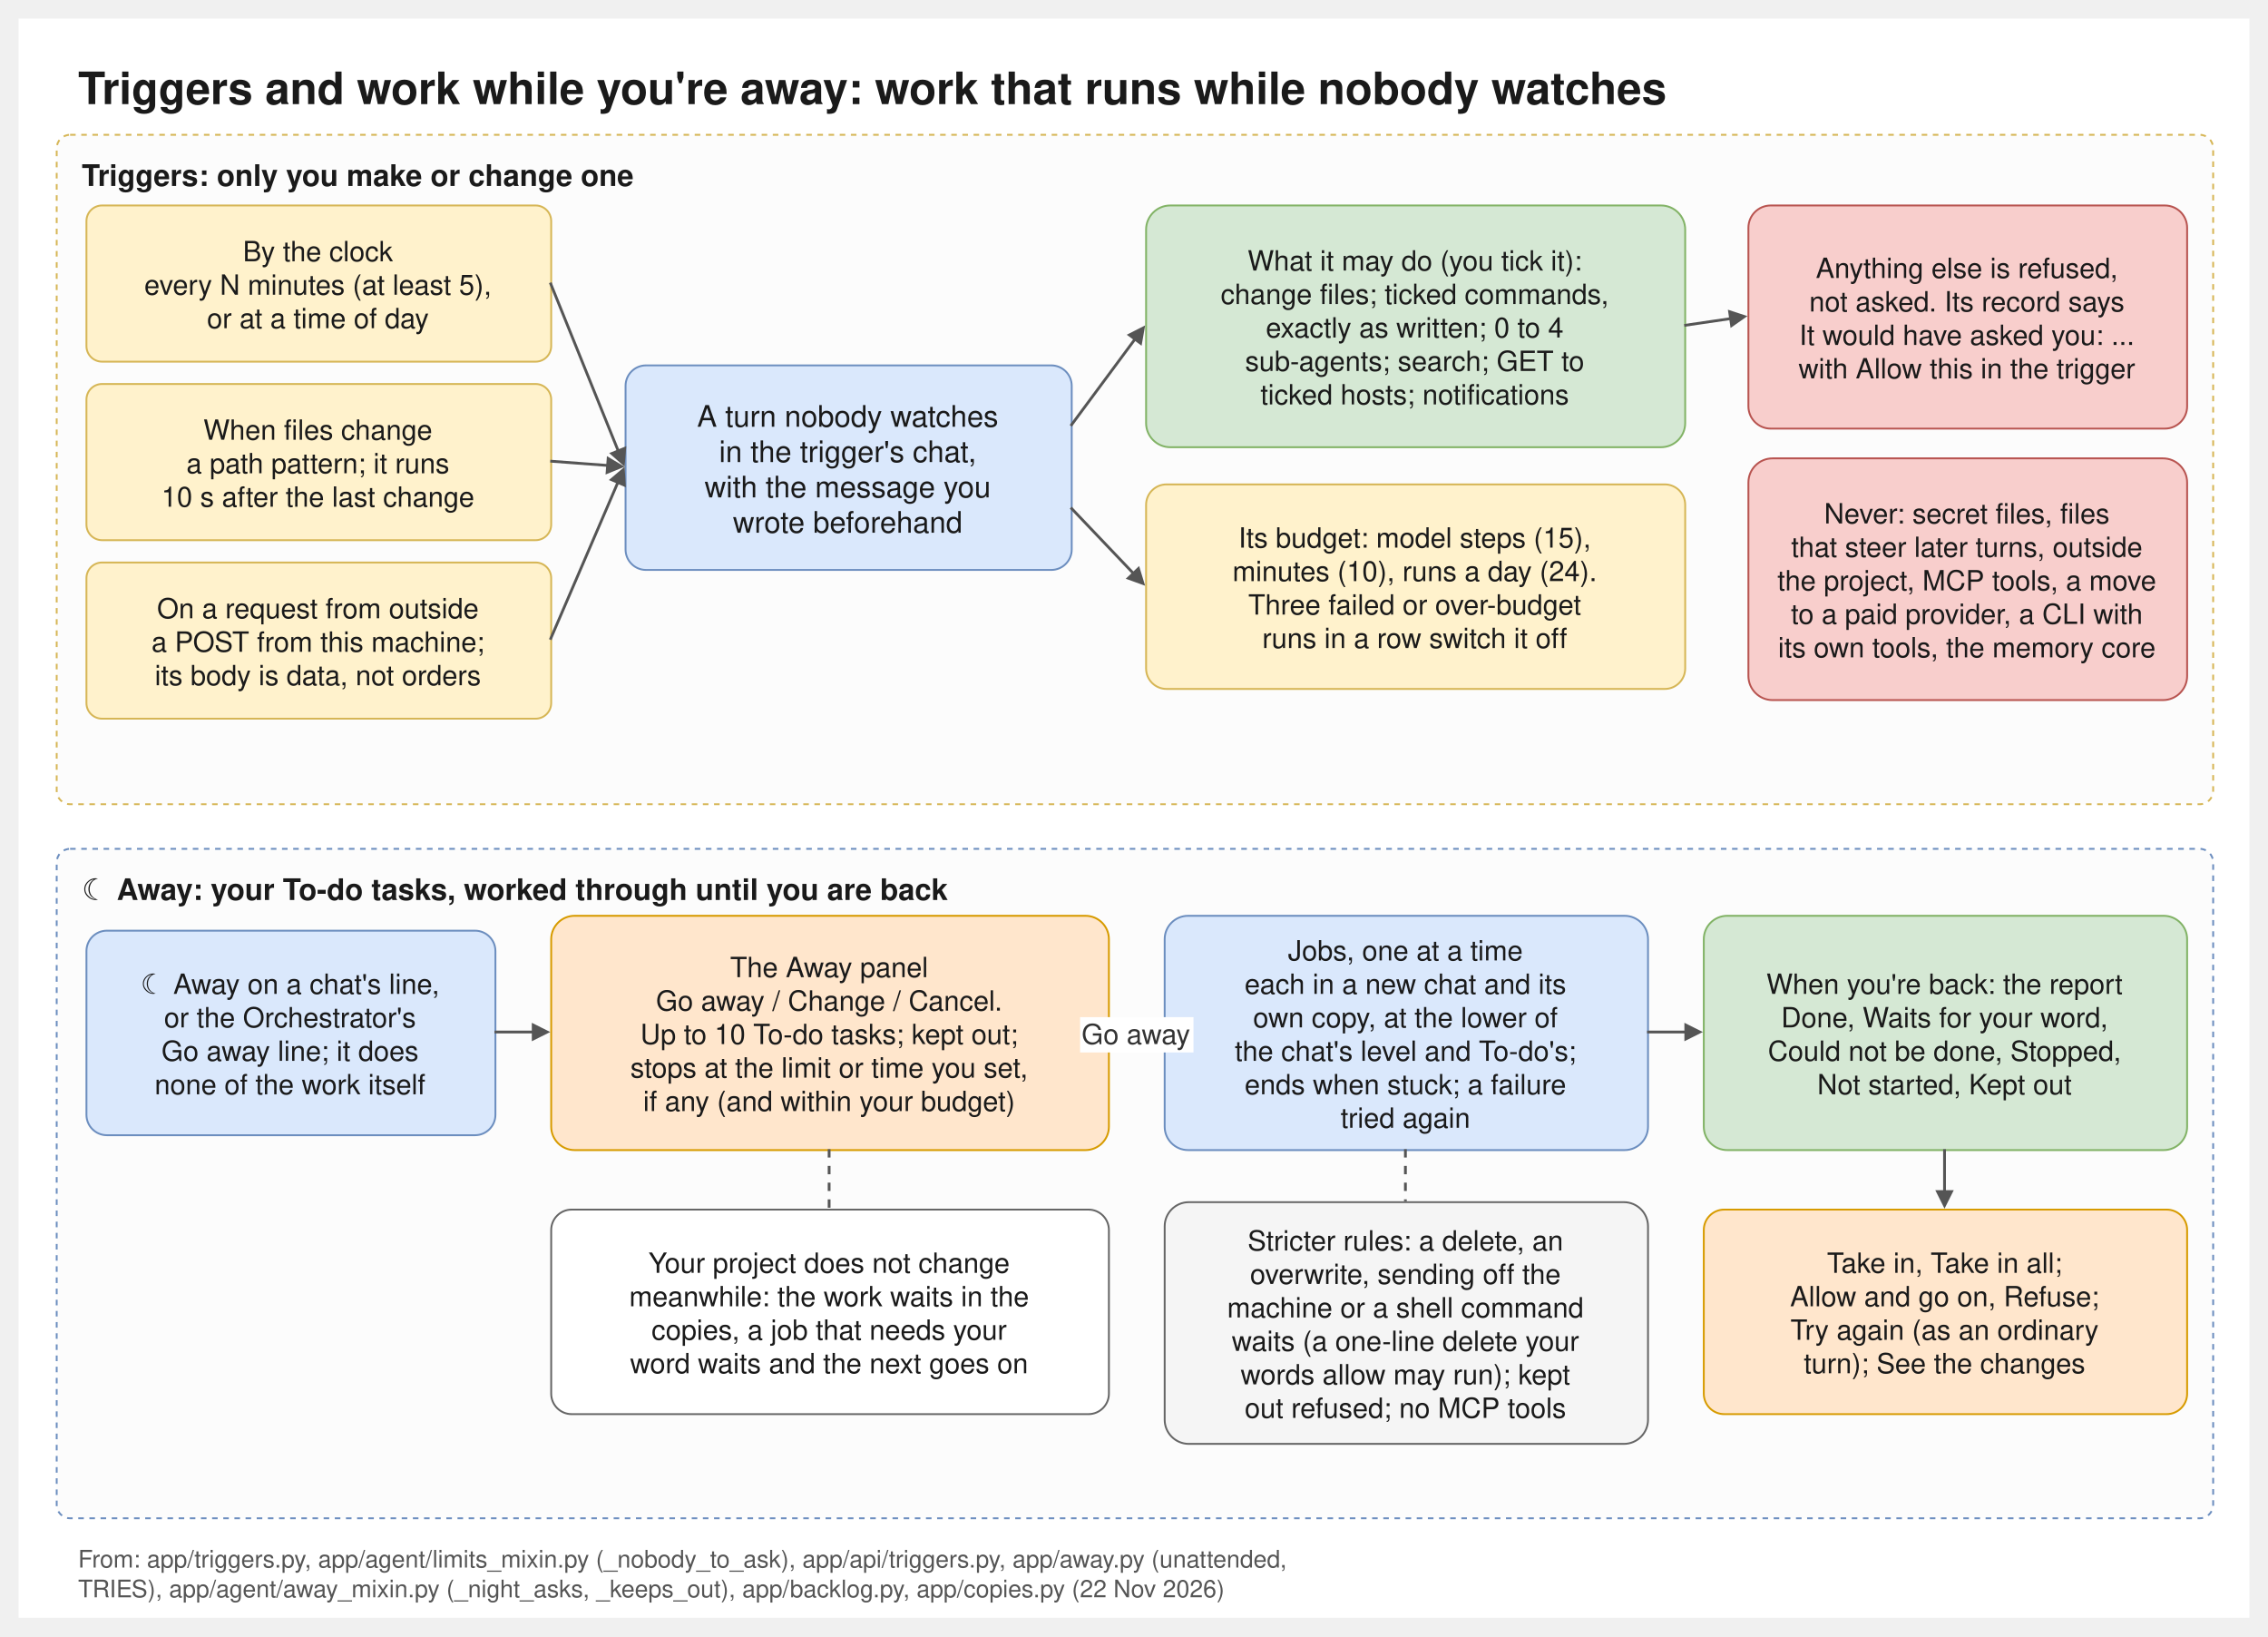
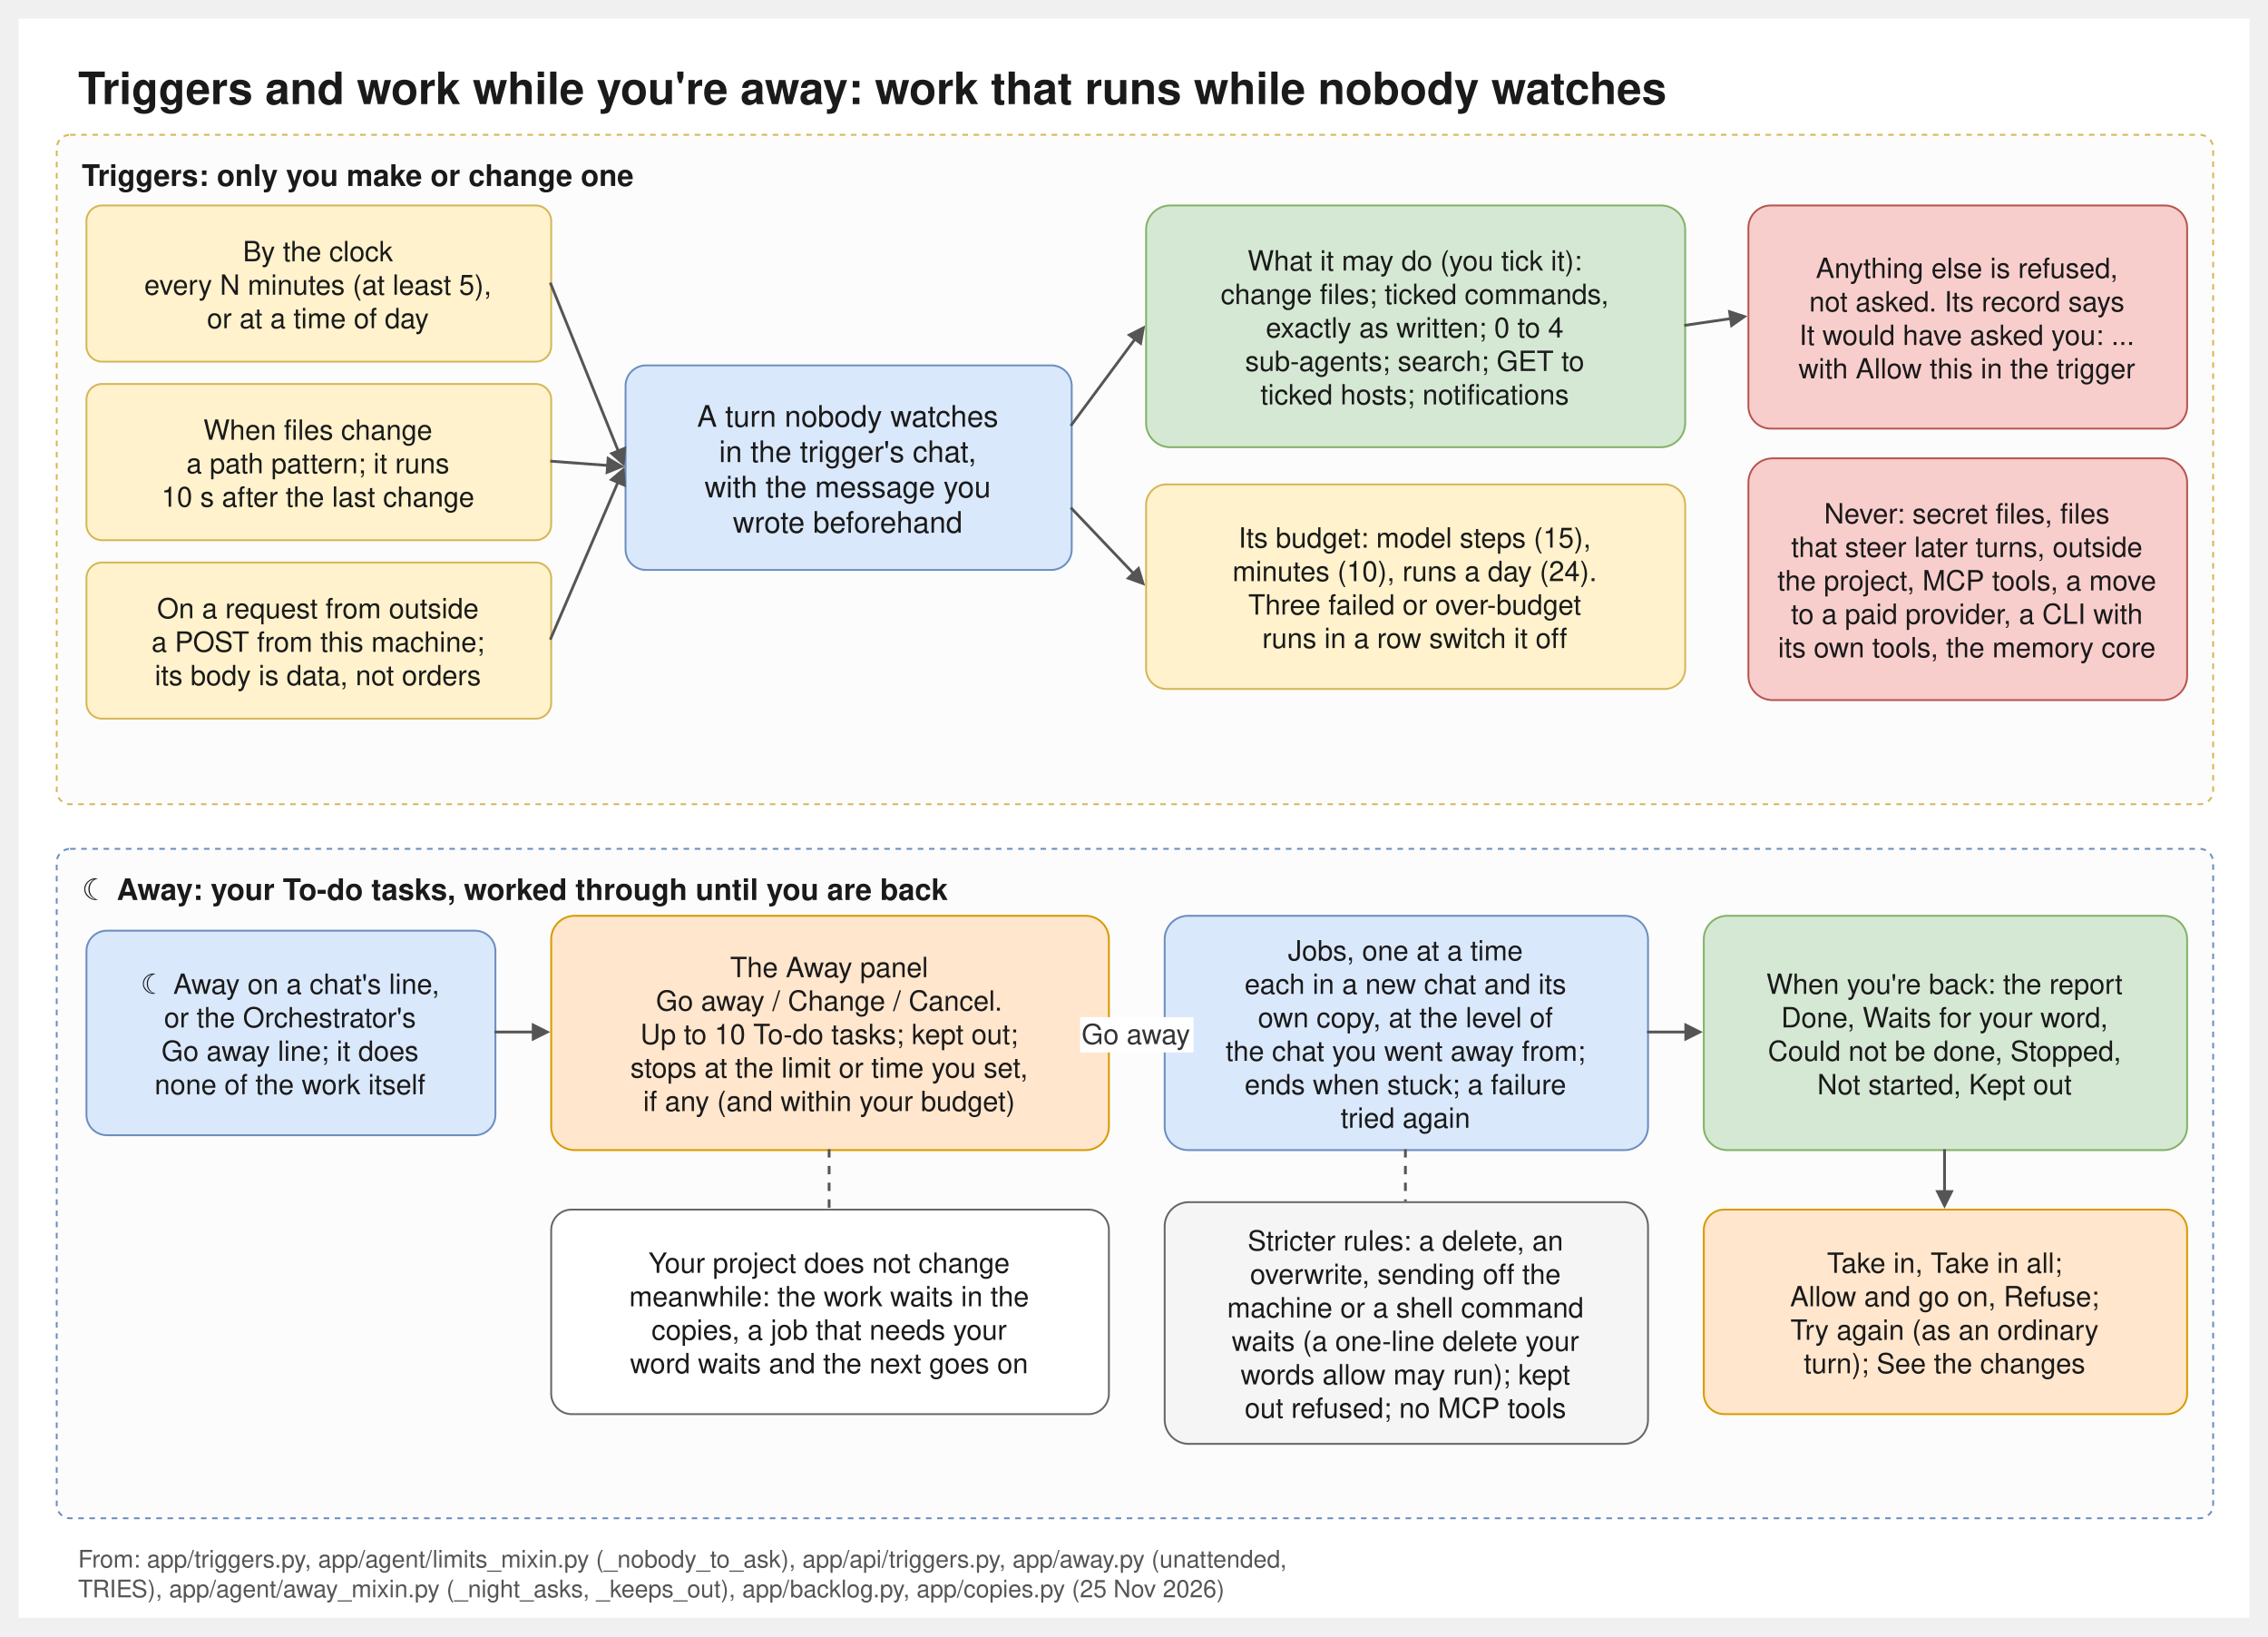
<svg xmlns="http://www.w3.org/2000/svg" style="background: transparent; background-color: transparent;" version="1.1" width="1220px" height="880px" viewBox="0 0 1220 880">
  <defs />
  <g>
    <g data-cell-id="0">
      <g data-cell-id="1">
        <g data-cell-id="backdrop">
          <g>
            <rect x="10" y="10" width="1200" height="860" fill="#ffffff" stroke="none" pointer-events="all" style="fill: light-dark(rgb(255, 255, 255), rgb(18, 18, 18));" />
          </g>
        </g>
        <g data-cell-id="title">
          <g>
            <rect x="40" y="26" width="1140" height="36" fill="none" stroke="none" pointer-events="all" />
          </g>
          <g>
            <g fill="#1a1a1a" font-family="Helvetica" font-weight="bold" text-anchor="start" font-size="24px" style="fill: light-dark(rgb(26, 26, 26), rgb(215, 215, 215));">
              <text x="42" y="56">Triggers and work while you're away: work that runs while nobody watches</text>
            </g>
          </g>
        </g>
        <g data-cell-id="tl">
          <g transform="translate(0.5,0.5)">
            <rect x="30" y="72" width="1160" height="360" rx="7.2" ry="7.2" fill="#fcfcfc" stroke="#d6b656" stroke-dasharray="3 3" pointer-events="all" style="fill: light-dark(rgb(252, 252, 252), rgb(20, 20, 20)); stroke: light-dark(rgb(214, 182, 86), rgb(109, 81, 0));" />
          </g>
          <g>
            <g fill="#1a1a1a" font-family="Helvetica" font-weight="bold" text-anchor="start" font-size="16px" style="fill: light-dark(rgb(26, 26, 26), rgb(215, 215, 215));">
              <text x="44" y="100">Triggers: only you make or change one</text>
            </g>
          </g>
        </g>
        <g data-cell-id="clock">
          <g transform="translate(0.5,0.5)">
            <rect x="46" y="110" width="250" height="84" rx="8.4" ry="8.4" fill="#fff2cc" stroke="#d6b656" pointer-events="all" style="fill: light-dark(rgb(255, 242, 204), rgb(40, 29, 0)); stroke: light-dark(rgb(214, 182, 86), rgb(109, 81, 0));" />
          </g>
          <g>
            <g fill="#1a1a1a" font-family="Helvetica" text-anchor="middle" font-size="15px" style="fill: light-dark(rgb(26, 26, 26), rgb(215, 215, 215));">
              <text x="171" y="140.5">By the clock</text>
              <text x="171" y="158.5">every N minutes (at least 5),</text>
              <text x="171" y="176.5">or at a time of day</text>
            </g>
          </g>
        </g>
        <g data-cell-id="files">
          <g transform="translate(0.5,0.5)">
            <rect x="46" y="206" width="250" height="84" rx="8.4" ry="8.4" fill="#fff2cc" stroke="#d6b656" pointer-events="all" style="fill: light-dark(rgb(255, 242, 204), rgb(40, 29, 0)); stroke: light-dark(rgb(214, 182, 86), rgb(109, 81, 0));" />
          </g>
          <g>
            <g fill="#1a1a1a" font-family="Helvetica" text-anchor="middle" font-size="15px" style="fill: light-dark(rgb(26, 26, 26), rgb(215, 215, 215));">
              <text x="171" y="236.5">When files change</text>
              <text x="171" y="254.5">a path pattern; it runs</text>
              <text x="171" y="272.5">10 s after the last change</text>
            </g>
          </g>
        </g>
        <g data-cell-id="hook">
          <g transform="translate(0.5,0.5)">
            <rect x="46" y="302" width="250" height="84" rx="8.4" ry="8.4" fill="#fff2cc" stroke="#d6b656" pointer-events="all" style="fill: light-dark(rgb(255, 242, 204), rgb(40, 29, 0)); stroke: light-dark(rgb(214, 182, 86), rgb(109, 81, 0));" />
          </g>
          <g>
            <g fill="#1a1a1a" font-family="Helvetica" text-anchor="middle" font-size="15px" style="fill: light-dark(rgb(26, 26, 26), rgb(215, 215, 215));">
              <text x="171" y="332.5">On a request from outside</text>
              <text x="171" y="350.5">a POST from this machine;</text>
              <text x="171" y="368.5">its body is data, not orders</text>
            </g>
          </g>
        </g>
        <g data-cell-id="turn">
          <g transform="translate(0.5,0.5)">
            <rect x="336" y="196" width="240" height="110" rx="11" ry="11" fill="#dae8fc" stroke="#6c8ebf" pointer-events="all" style="fill: light-dark(rgb(218, 232, 252), rgb(29, 41, 59)); stroke: light-dark(rgb(108, 142, 191), rgb(92, 121, 163));" />
          </g>
          <g>
            <g fill="#1a1a1a" font-family="Helvetica" text-anchor="middle" font-size="16px" style="fill: light-dark(rgb(26, 26, 26), rgb(215, 215, 215));">
              <text x="456" y="229.5">A turn nobody watches</text>
              <text x="456" y="248.5">in the trigger's chat,</text>
              <text x="456" y="267.5">with the message you</text>
              <text x="456" y="286.5">wrote beforehand</text>
            </g>
          </g>
        </g>
        <g data-cell-id="e7">
          <g>
            <path d="M 296 152 L 332.56 242.49" fill="none" stroke="#555555" stroke-width="1.5" stroke-miterlimit="10" pointer-events="stroke" style="stroke: light-dark(rgb(85, 85, 85), rgb(164, 164, 164));" />
            <path d="M 335.37 249.45 L 329.09 243.9 L 336.04 241.09 Z" fill="#555555" stroke="#555555" stroke-width="1.5" stroke-miterlimit="10" pointer-events="all" style="fill: light-dark(rgb(85, 85, 85), rgb(164, 164, 164)); stroke: light-dark(rgb(85, 85, 85), rgb(164, 164, 164));" />
          </g>
        </g>
        <g data-cell-id="e8">
          <g>
            <path d="M 296 248 L 326.85 250.31" fill="none" stroke="#555555" stroke-width="1.5" stroke-miterlimit="10" pointer-events="stroke" style="stroke: light-dark(rgb(85, 85, 85), rgb(164, 164, 164));" />
            <path d="M 334.33 250.87 L 326.57 254.05 L 327.13 246.57 Z" fill="#555555" stroke="#555555" stroke-width="1.5" stroke-miterlimit="10" pointer-events="all" style="fill: light-dark(rgb(85, 85, 85), rgb(164, 164, 164)); stroke: light-dark(rgb(85, 85, 85), rgb(164, 164, 164));" />
          </g>
        </g>
        <g data-cell-id="e9">
          <g>
            <path d="M 296 344 L 332.37 259.43" fill="none" stroke="#555555" stroke-width="1.5" stroke-miterlimit="10" pointer-events="stroke" style="stroke: light-dark(rgb(85, 85, 85), rgb(164, 164, 164));" />
            <path d="M 335.34 252.54 L 335.82 260.91 L 328.93 257.95 Z" fill="#555555" stroke="#555555" stroke-width="1.5" stroke-miterlimit="10" pointer-events="all" style="fill: light-dark(rgb(85, 85, 85), rgb(164, 164, 164)); stroke: light-dark(rgb(85, 85, 85), rgb(164, 164, 164));" />
          </g>
        </g>
        <g data-cell-id="may">
          <g transform="translate(0.5,0.5)">
            <rect x="616" y="110" width="290" height="130" rx="13" ry="13" fill="#d5e8d4" stroke="#82b366" pointer-events="all" style="fill: light-dark(rgb(213, 232, 212), rgb(31, 47, 30)); stroke: light-dark(rgb(130, 179, 102), rgb(68, 110, 44));" />
          </g>
          <g>
            <g fill="#1a1a1a" font-family="Helvetica" text-anchor="middle" font-size="15px" style="fill: light-dark(rgb(26, 26, 26), rgb(215, 215, 215));">
              <text x="761" y="145.5">What it may do (you tick it):</text>
              <text x="761" y="163.5">change files; ticked commands,</text>
              <text x="761" y="181.5">exactly as written; 0 to 4</text>
              <text x="761" y="199.5">sub-agents; search; GET to</text>
              <text x="761" y="217.5">ticked hosts; notifications</text>
            </g>
          </g>
        </g>
        <g data-cell-id="budget">
          <g transform="translate(0.5,0.5)">
            <rect x="616" y="260" width="290" height="110" rx="11" ry="11" fill="#fff2cc" stroke="#d6b656" pointer-events="all" style="fill: light-dark(rgb(255, 242, 204), rgb(40, 29, 0)); stroke: light-dark(rgb(214, 182, 86), rgb(109, 81, 0));" />
          </g>
          <g>
            <g fill="#1a1a1a" font-family="Helvetica" text-anchor="middle" font-size="15px" style="fill: light-dark(rgb(26, 26, 26), rgb(215, 215, 215));">
              <text x="761" y="294.5">Its budget: model steps (15),</text>
              <text x="761" y="312.5">minutes (10), runs a day (24).</text>
              <text x="761" y="330.5">Three failed or over-budget</text>
              <text x="761" y="348.5">runs in a row switch it off</text>
            </g>
          </g>
        </g>
        <g data-cell-id="e12">
          <g>
            <path d="M 576 229 L 610.54 182.37" fill="none" stroke="#555555" stroke-width="1.5" stroke-miterlimit="10" pointer-events="stroke" style="stroke: light-dark(rgb(85, 85, 85), rgb(164, 164, 164));" />
            <path d="M 615 176.35 L 613.55 184.61 L 607.52 180.14 Z" fill="#555555" stroke="#555555" stroke-width="1.5" stroke-miterlimit="10" pointer-events="all" style="fill: light-dark(rgb(85, 85, 85), rgb(164, 164, 164)); stroke: light-dark(rgb(85, 85, 85), rgb(164, 164, 164));" />
          </g>
        </g>
        <g data-cell-id="e13">
          <g>
            <path d="M 576 273 L 609.67 308.35" fill="none" stroke="#555555" stroke-width="1.5" stroke-miterlimit="10" pointer-events="stroke" style="stroke: light-dark(rgb(85, 85, 85), rgb(164, 164, 164));" />
            <path d="M 614.84 313.79 L 606.96 310.94 L 612.39 305.77 Z" fill="#555555" stroke="#555555" stroke-width="1.5" stroke-miterlimit="10" pointer-events="all" style="fill: light-dark(rgb(85, 85, 85), rgb(164, 164, 164)); stroke: light-dark(rgb(85, 85, 85), rgb(164, 164, 164));" />
          </g>
        </g>
        <g data-cell-id="refused">
          <g transform="translate(0.5,0.5)">
            <rect x="940" y="110" width="236" height="120" rx="12" ry="12" fill="#f8cecc" stroke="#b85450" pointer-events="all" style="fill: light-dark(rgb(248, 206, 204), rgb(81, 45, 43)); stroke: light-dark(rgb(184, 84, 80), rgb(215, 129, 126));" />
          </g>
          <g>
            <g fill="#1a1a1a" font-family="Helvetica" text-anchor="middle" font-size="15px" style="fill: light-dark(rgb(26, 26, 26), rgb(215, 215, 215));">
              <text x="1058" y="149.5">Anything else is refused,</text>
              <text x="1058" y="167.5">not asked. Its record says</text>
              <text x="1058" y="185.5">It would have asked you: ...</text>
              <text x="1058" y="203.5">with Allow this in the trigger</text>
            </g>
          </g>
        </g>
        <g data-cell-id="never">
          <g transform="translate(0.5,0.5)">
            <rect x="940" y="246" width="236" height="130" rx="13" ry="13" fill="#f8cecc" stroke="#b85450" pointer-events="all" style="fill: light-dark(rgb(248, 206, 204), rgb(81, 45, 43)); stroke: light-dark(rgb(184, 84, 80), rgb(215, 129, 126));" />
          </g>
          <g>
            <g fill="#1a1a1a" font-family="Helvetica" text-anchor="middle" font-size="15px" style="fill: light-dark(rgb(26, 26, 26), rgb(215, 215, 215));">
              <text x="1058" y="281.5">Never: secret files, files</text>
              <text x="1058" y="299.5">that steer later turns, outside</text>
              <text x="1058" y="317.5">the project, MCP tools, a move</text>
              <text x="1058" y="335.5">to a paid provider, a CLI with</text>
              <text x="1058" y="353.5">its own tools, the memory core</text>
            </g>
          </g>
        </g>
        <g data-cell-id="e16">
          <g>
            <path d="M 906 175 L 930.92 171.34" fill="none" stroke="#555555" stroke-width="1.5" stroke-miterlimit="10" pointer-events="stroke" style="stroke: light-dark(rgb(85, 85, 85), rgb(164, 164, 164));" />
            <path d="M 938.34 170.24 L 931.47 175.05 L 930.38 167.63 Z" fill="#555555" stroke="#555555" stroke-width="1.5" stroke-miterlimit="10" pointer-events="all" style="fill: light-dark(rgb(85, 85, 85), rgb(164, 164, 164)); stroke: light-dark(rgb(85, 85, 85), rgb(164, 164, 164));" />
          </g>
        </g>
        <g data-cell-id="nl">
          <g transform="translate(0.5,0.5)">
            <rect x="30" y="456" width="1160" height="360" rx="7.2" ry="7.2" fill="#fcfcfc" stroke="#6c8ebf" stroke-dasharray="3 3" pointer-events="all" style="fill: light-dark(rgb(252, 252, 252), rgb(20, 20, 20)); stroke: light-dark(rgb(108, 142, 191), rgb(92, 121, 163));" />
          </g>
          <g>
            <g fill="#1a1a1a" font-family="Helvetica" font-weight="bold" text-anchor="start" font-size="16px" style="fill: light-dark(rgb(26, 26, 26), rgb(215, 215, 215));">
              <text x="44" y="484">☾ Away: your To-do tasks, worked through until you are back</text>
            </g>
          </g>
        </g>
        <g data-cell-id="plan">
          <g transform="translate(0.5,0.5)">
            <rect x="46" y="500" width="220" height="110" rx="11" ry="11" fill="#dae8fc" stroke="#6c8ebf" pointer-events="all" style="fill: light-dark(rgb(218, 232, 252), rgb(29, 41, 59)); stroke: light-dark(rgb(108, 142, 191), rgb(92, 121, 163));" />
          </g>
          <g>
            <g fill="#1a1a1a" font-family="Helvetica" text-anchor="middle" font-size="15px" style="fill: light-dark(rgb(26, 26, 26), rgb(215, 215, 215));">
              <text x="156" y="534.5">☾ Away on a chat's line,</text>
              <text x="156" y="552.5">or the Orchestrator's</text>
              <text x="156" y="570.5">Go away line; it does</text>
              <text x="156" y="588.5">none of the work itself</text>
            </g>
          </g>
        </g>
        <g data-cell-id="card">
          <g transform="translate(0.5,0.5)">
            <rect x="296" y="492" width="300" height="126" rx="12.6" ry="12.6" fill="#ffe6cc" stroke="#d79b00" pointer-events="all" style="fill: light-dark(rgb(255, 230, 204), rgb(54, 33, 10)); stroke: light-dark(rgb(215, 155, 0), rgb(153, 101, 0));" />
          </g>
          <g>
            <g fill="#1a1a1a" font-family="Helvetica" text-anchor="middle" font-size="15px" style="fill: light-dark(rgb(26, 26, 26), rgb(215, 215, 215));">
              <text x="446" y="525.5">The Away panel</text>
              <text x="446" y="543.5">Go away / Change / Cancel.</text>
              <text x="446" y="561.5">Up to 10 To-do tasks; kept out;</text>
              <text x="446" y="579.5">stops at the limit or time you set,</text>
              <text x="446" y="597.5">if any (and within your budget)</text>
            </g>
          </g>
        </g>
        <g data-cell-id="jobs">
          <g transform="translate(0.5,0.5)">
            <rect x="626" y="492" width="260" height="126" rx="12.6" ry="12.6" fill="#dae8fc" stroke="#6c8ebf" pointer-events="all" style="fill: light-dark(rgb(218, 232, 252), rgb(29, 41, 59)); stroke: light-dark(rgb(108, 142, 191), rgb(92, 121, 163));" />
          </g>
          <g>
            <g fill="#1a1a1a" font-family="Helvetica" text-anchor="middle" font-size="15px" style="fill: light-dark(rgb(26, 26, 26), rgb(215, 215, 215));">
              <text x="756" y="516.5">Jobs, one at a time</text>
              <text x="756" y="534.5">each in a new chat and its</text>
-               <text x="756" y="552.5">own copy, at the lower of</text>
-               <text x="756" y="570.5">the chat's level and To-do's;</text>
+               <text x="756" y="552.5">own copy, at the level of</text>
+               <text x="756" y="570.5">the chat you went away from;</text>
              <text x="756" y="588.5">ends when stuck; a failure</text>
              <text x="756" y="606.5">tried again</text>
            </g>
          </g>
        </g>
        <g data-cell-id="morning">
          <g transform="translate(0.5,0.5)">
            <rect x="916" y="492" width="260" height="126" rx="12.6" ry="12.6" fill="#d5e8d4" stroke="#82b366" pointer-events="all" style="fill: light-dark(rgb(213, 232, 212), rgb(31, 47, 30)); stroke: light-dark(rgb(130, 179, 102), rgb(68, 110, 44));" />
          </g>
          <g>
            <g fill="#1a1a1a" font-family="Helvetica" text-anchor="middle" font-size="15px" style="fill: light-dark(rgb(26, 26, 26), rgb(215, 215, 215));">
              <text x="1046" y="534.5">When you're back: the report</text>
              <text x="1046" y="552.5">Done, Waits for your word,</text>
              <text x="1046" y="570.5">Could not be done, Stopped,</text>
              <text x="1046" y="588.5">Not started, Kept out</text>
            </g>
          </g>
        </g>
        <g data-cell-id="e22">
          <g>
            <path d="M 266 555 L 286.82 555" fill="none" stroke="#555555" stroke-width="1.5" stroke-miterlimit="10" pointer-events="stroke" style="stroke: light-dark(rgb(85, 85, 85), rgb(164, 164, 164));" />
            <path d="M 294.32 555 L 286.82 558.75 L 286.82 551.25 Z" fill="#555555" stroke="#555555" stroke-width="1.5" stroke-miterlimit="10" pointer-events="all" style="fill: light-dark(rgb(85, 85, 85), rgb(164, 164, 164)); stroke: light-dark(rgb(85, 85, 85), rgb(164, 164, 164));" />
          </g>
        </g>
        <g data-cell-id="e23">
          <g>
            <path d="M 596 555 L 616.82 555" fill="none" stroke="#555555" stroke-width="1.5" stroke-miterlimit="10" pointer-events="stroke" style="stroke: light-dark(rgb(85, 85, 85), rgb(164, 164, 164));" />
            <path d="M 624.32 555 L 616.82 558.75 L 616.82 551.25 Z" fill="#555555" stroke="#555555" stroke-width="1.5" stroke-miterlimit="10" pointer-events="all" style="fill: light-dark(rgb(85, 85, 85), rgb(164, 164, 164)); stroke: light-dark(rgb(85, 85, 85), rgb(164, 164, 164));" />
          </g>
          <g>
            <g fill="#333333" font-family="Helvetica" text-anchor="middle" font-size="15px" style="fill: light-dark(rgb(51, 51, 51), rgb(193, 193, 193));">
              <rect fill="#ffffff" stroke="none" x="581" y="547" width="61" height="19" stroke-width="0" style="fill: light-dark(rgb(255, 255, 255), rgb(18, 18, 18));" />
              <text x="611" y="561.5">Go away</text>
            </g>
          </g>
        </g>
        <g data-cell-id="e24">
          <g>
            <path d="M 886 555 L 906.82 555" fill="none" stroke="#555555" stroke-width="1.5" stroke-miterlimit="10" pointer-events="stroke" style="stroke: light-dark(rgb(85, 85, 85), rgb(164, 164, 164));" />
            <path d="M 914.32 555 L 906.82 558.75 L 906.82 551.25 Z" fill="#555555" stroke="#555555" stroke-width="1.5" stroke-miterlimit="10" pointer-events="all" style="fill: light-dark(rgb(85, 85, 85), rgb(164, 164, 164)); stroke: light-dark(rgb(85, 85, 85), rgb(164, 164, 164));" />
          </g>
        </g>
        <g data-cell-id="copy">
          <g transform="translate(0.5,0.5)">
            <rect x="296" y="650" width="300" height="110" rx="11" ry="11" fill="#ffffff" stroke="#666666" pointer-events="all" style="fill: light-dark(rgb(255, 255, 255), rgb(18, 18, 18)); stroke: light-dark(rgb(102, 102, 102), rgb(149, 149, 149));" />
          </g>
          <g>
            <g fill="#1a1a1a" font-family="Helvetica" text-anchor="middle" font-size="15px" style="fill: light-dark(rgb(26, 26, 26), rgb(215, 215, 215));">
              <text x="446" y="684.5">Your project does not change</text>
              <text x="446" y="702.5">meanwhile: the work waits in the</text>
              <text x="446" y="720.5">copies, a job that needs your</text>
              <text x="446" y="738.5">word waits and the next goes on</text>
            </g>
          </g>
        </g>
        <g data-cell-id="strict">
          <g transform="translate(0.5,0.5)">
            <rect x="626" y="646" width="260" height="130" rx="13" ry="13" fill="#f5f5f5" stroke="#666666" pointer-events="all" style="fill: light-dark(rgb(245, 245, 245), rgb(26, 26, 26)); stroke: light-dark(rgb(102, 102, 102), rgb(149, 149, 149));" />
          </g>
          <g>
            <g fill="#1a1a1a" font-family="Helvetica" text-anchor="middle" font-size="15px" style="fill: light-dark(rgb(26, 26, 26), rgb(215, 215, 215));">
              <text x="756" y="672.5">Stricter rules: a delete, an</text>
              <text x="756" y="690.5">overwrite, sending off the</text>
              <text x="756" y="708.5">machine or a shell command</text>
              <text x="756" y="726.5">waits (a one-line delete your</text>
              <text x="756" y="744.5">words allow may run); kept</text>
              <text x="756" y="762.5">out refused; no MCP tools</text>
            </g>
          </g>
        </g>
        <g data-cell-id="take">
          <g transform="translate(0.5,0.5)">
            <rect x="916" y="650" width="260" height="110" rx="11" ry="11" fill="#ffe6cc" stroke="#d79b00" pointer-events="all" style="fill: light-dark(rgb(255, 230, 204), rgb(54, 33, 10)); stroke: light-dark(rgb(215, 155, 0), rgb(153, 101, 0));" />
          </g>
          <g>
            <g fill="#1a1a1a" font-family="Helvetica" text-anchor="middle" font-size="15px" style="fill: light-dark(rgb(26, 26, 26), rgb(215, 215, 215));">
              <text x="1046" y="684.5">Take in, Take in all;</text>
              <text x="1046" y="702.5">Allow and go on, Refuse;</text>
              <text x="1046" y="720.5">Try again (as an ordinary</text>
              <text x="1046" y="738.5">turn); See the changes</text>
            </g>
          </g>
        </g>
        <g data-cell-id="e28">
          <g>
            <path d="M 756 618 L 756 646" fill="none" stroke="#555555" stroke-width="1.5" stroke-miterlimit="10" stroke-dasharray="4.5 4.5" pointer-events="stroke" style="stroke: light-dark(rgb(85, 85, 85), rgb(164, 164, 164));" />
          </g>
        </g>
        <g data-cell-id="e29">
          <g>
            <path d="M 1046 618 L 1046 640.82" fill="none" stroke="#555555" stroke-width="1.5" stroke-miterlimit="10" pointer-events="stroke" style="stroke: light-dark(rgb(85, 85, 85), rgb(164, 164, 164));" />
            <path d="M 1046 648.32 L 1042.25 640.82 L 1049.75 640.82 Z" fill="#555555" stroke="#555555" stroke-width="1.5" stroke-miterlimit="10" pointer-events="all" style="fill: light-dark(rgb(85, 85, 85), rgb(164, 164, 164)); stroke: light-dark(rgb(85, 85, 85), rgb(164, 164, 164));" />
          </g>
        </g>
        <g data-cell-id="e30">
          <g>
            <path d="M 446 618 L 446 650" fill="none" stroke="#555555" stroke-width="1.5" stroke-miterlimit="10" stroke-dasharray="4.5 4.5" pointer-events="stroke" style="stroke: light-dark(rgb(85, 85, 85), rgb(164, 164, 164));" />
          </g>
        </g>
        <g data-cell-id="footer">
          <g>
            <rect x="40" y="824" width="1140" height="40" fill="none" stroke="none" pointer-events="all" />
          </g>
          <g>
            <g fill="#555555" font-family="Helvetica" text-anchor="start" font-size="13px" style="fill: light-dark(rgb(85, 85, 85), rgb(164, 164, 164));">
              <text x="42" y="843">From: app/triggers.py, app/agent/limits_mixin.py (_nobody_to_ask), app/api/triggers.py, app/away.py (unattended,</text>
-               <text x="42" y="859">TRIES), app/agent/away_mixin.py (_night_asks, _keeps_out), app/backlog.py, app/copies.py (22 Nov 2026)</text>
+               <text x="42" y="859">TRIES), app/agent/away_mixin.py (_night_asks, _keeps_out), app/backlog.py, app/copies.py (25 Nov 2026)</text>
            </g>
          </g>
        </g>
      </g>
    </g>
  </g>
</svg>
